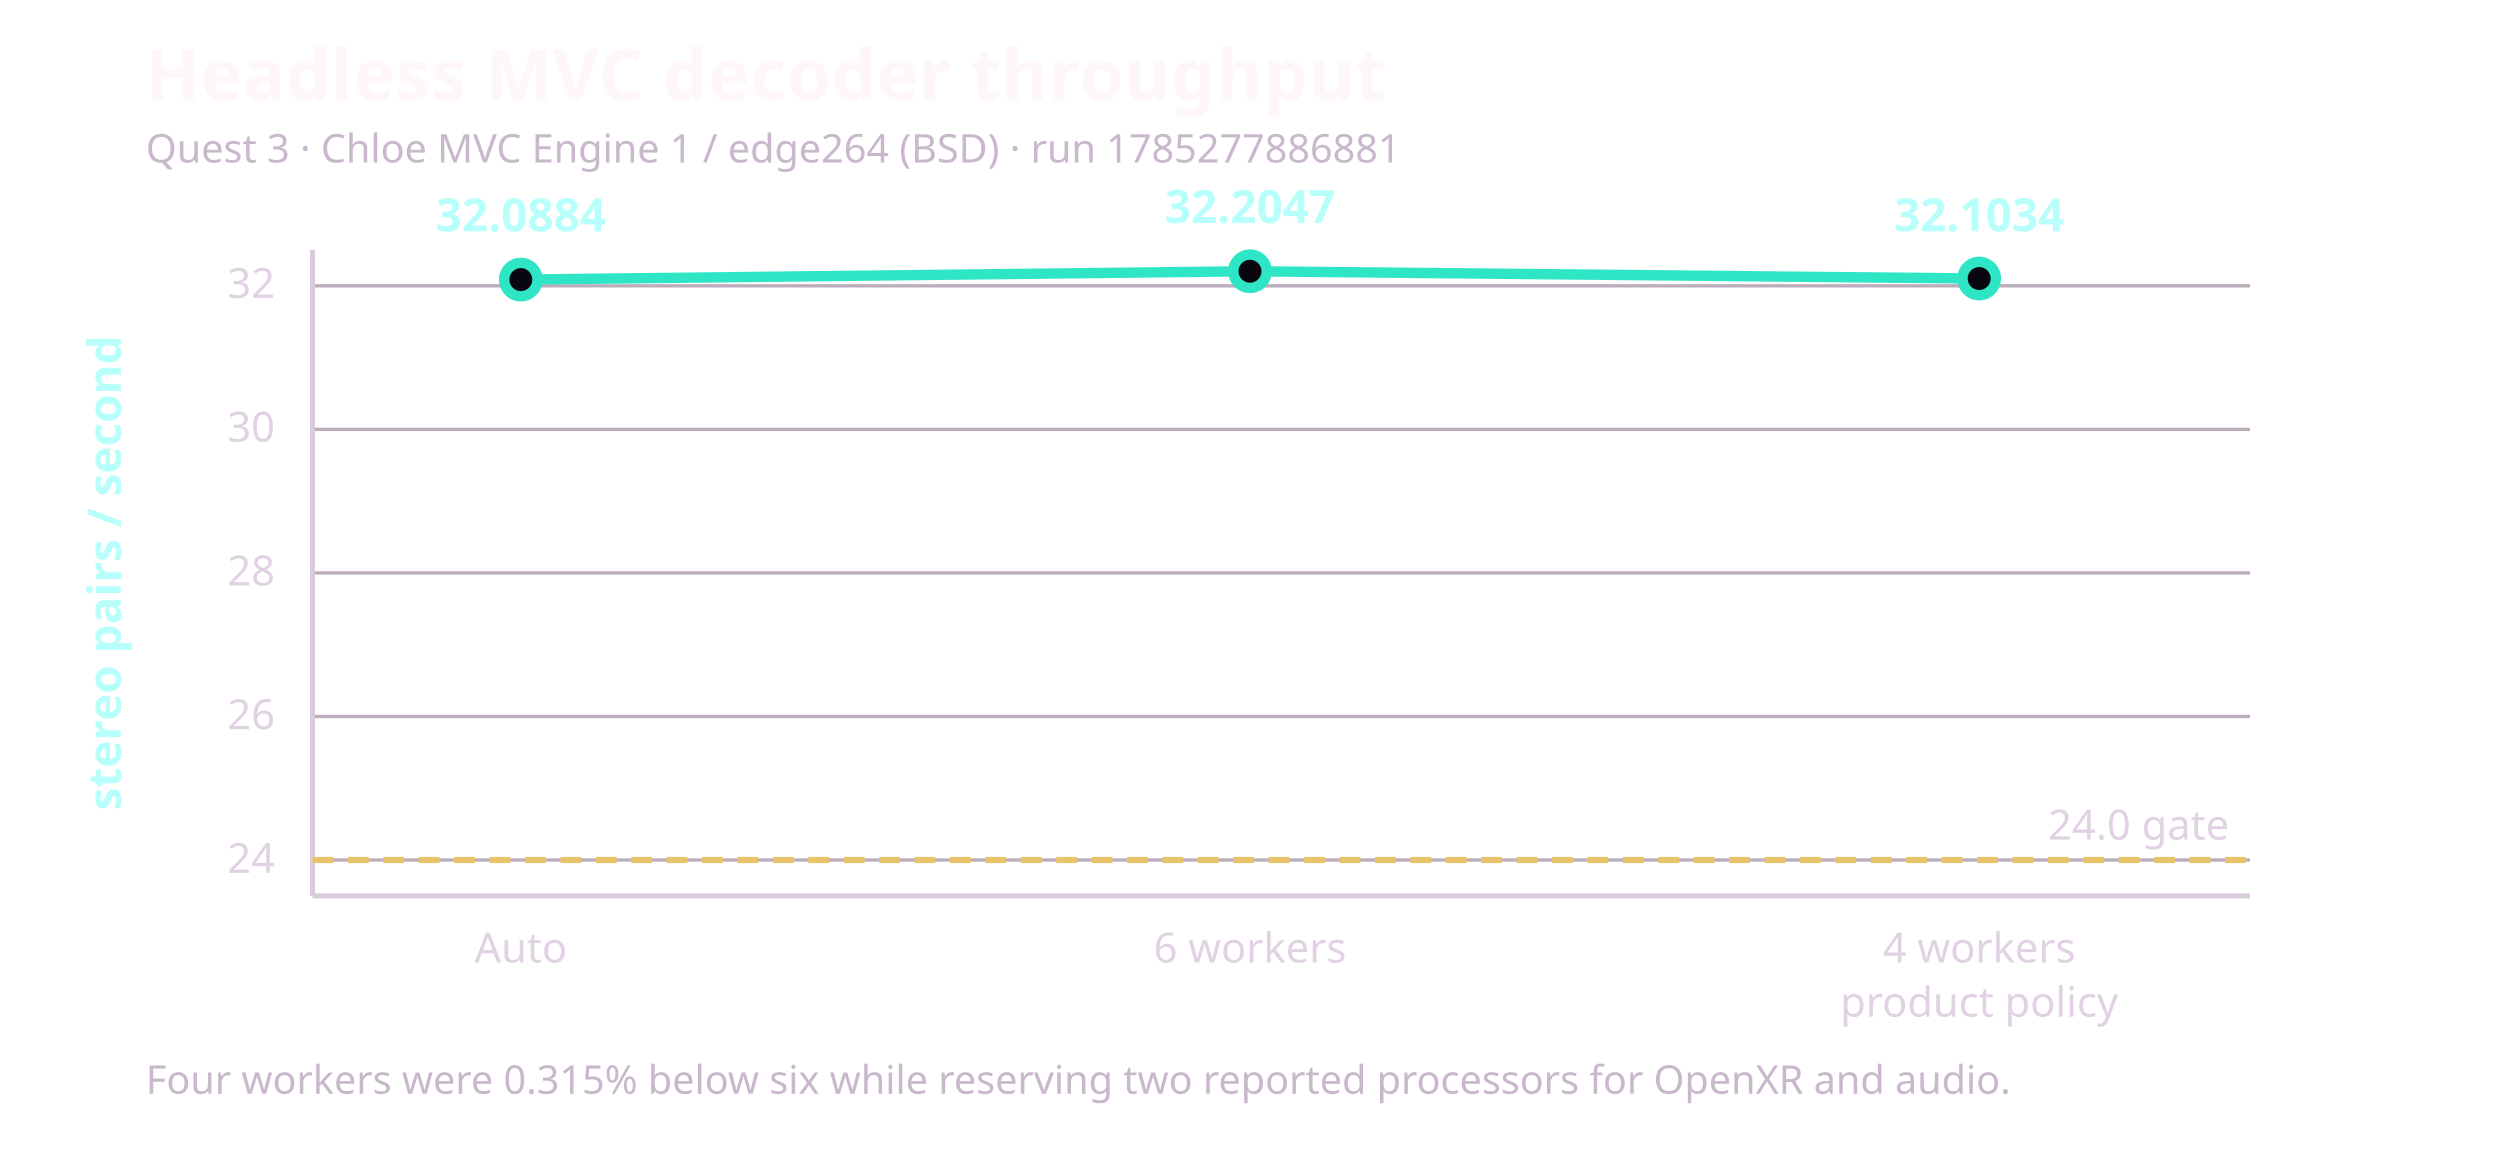
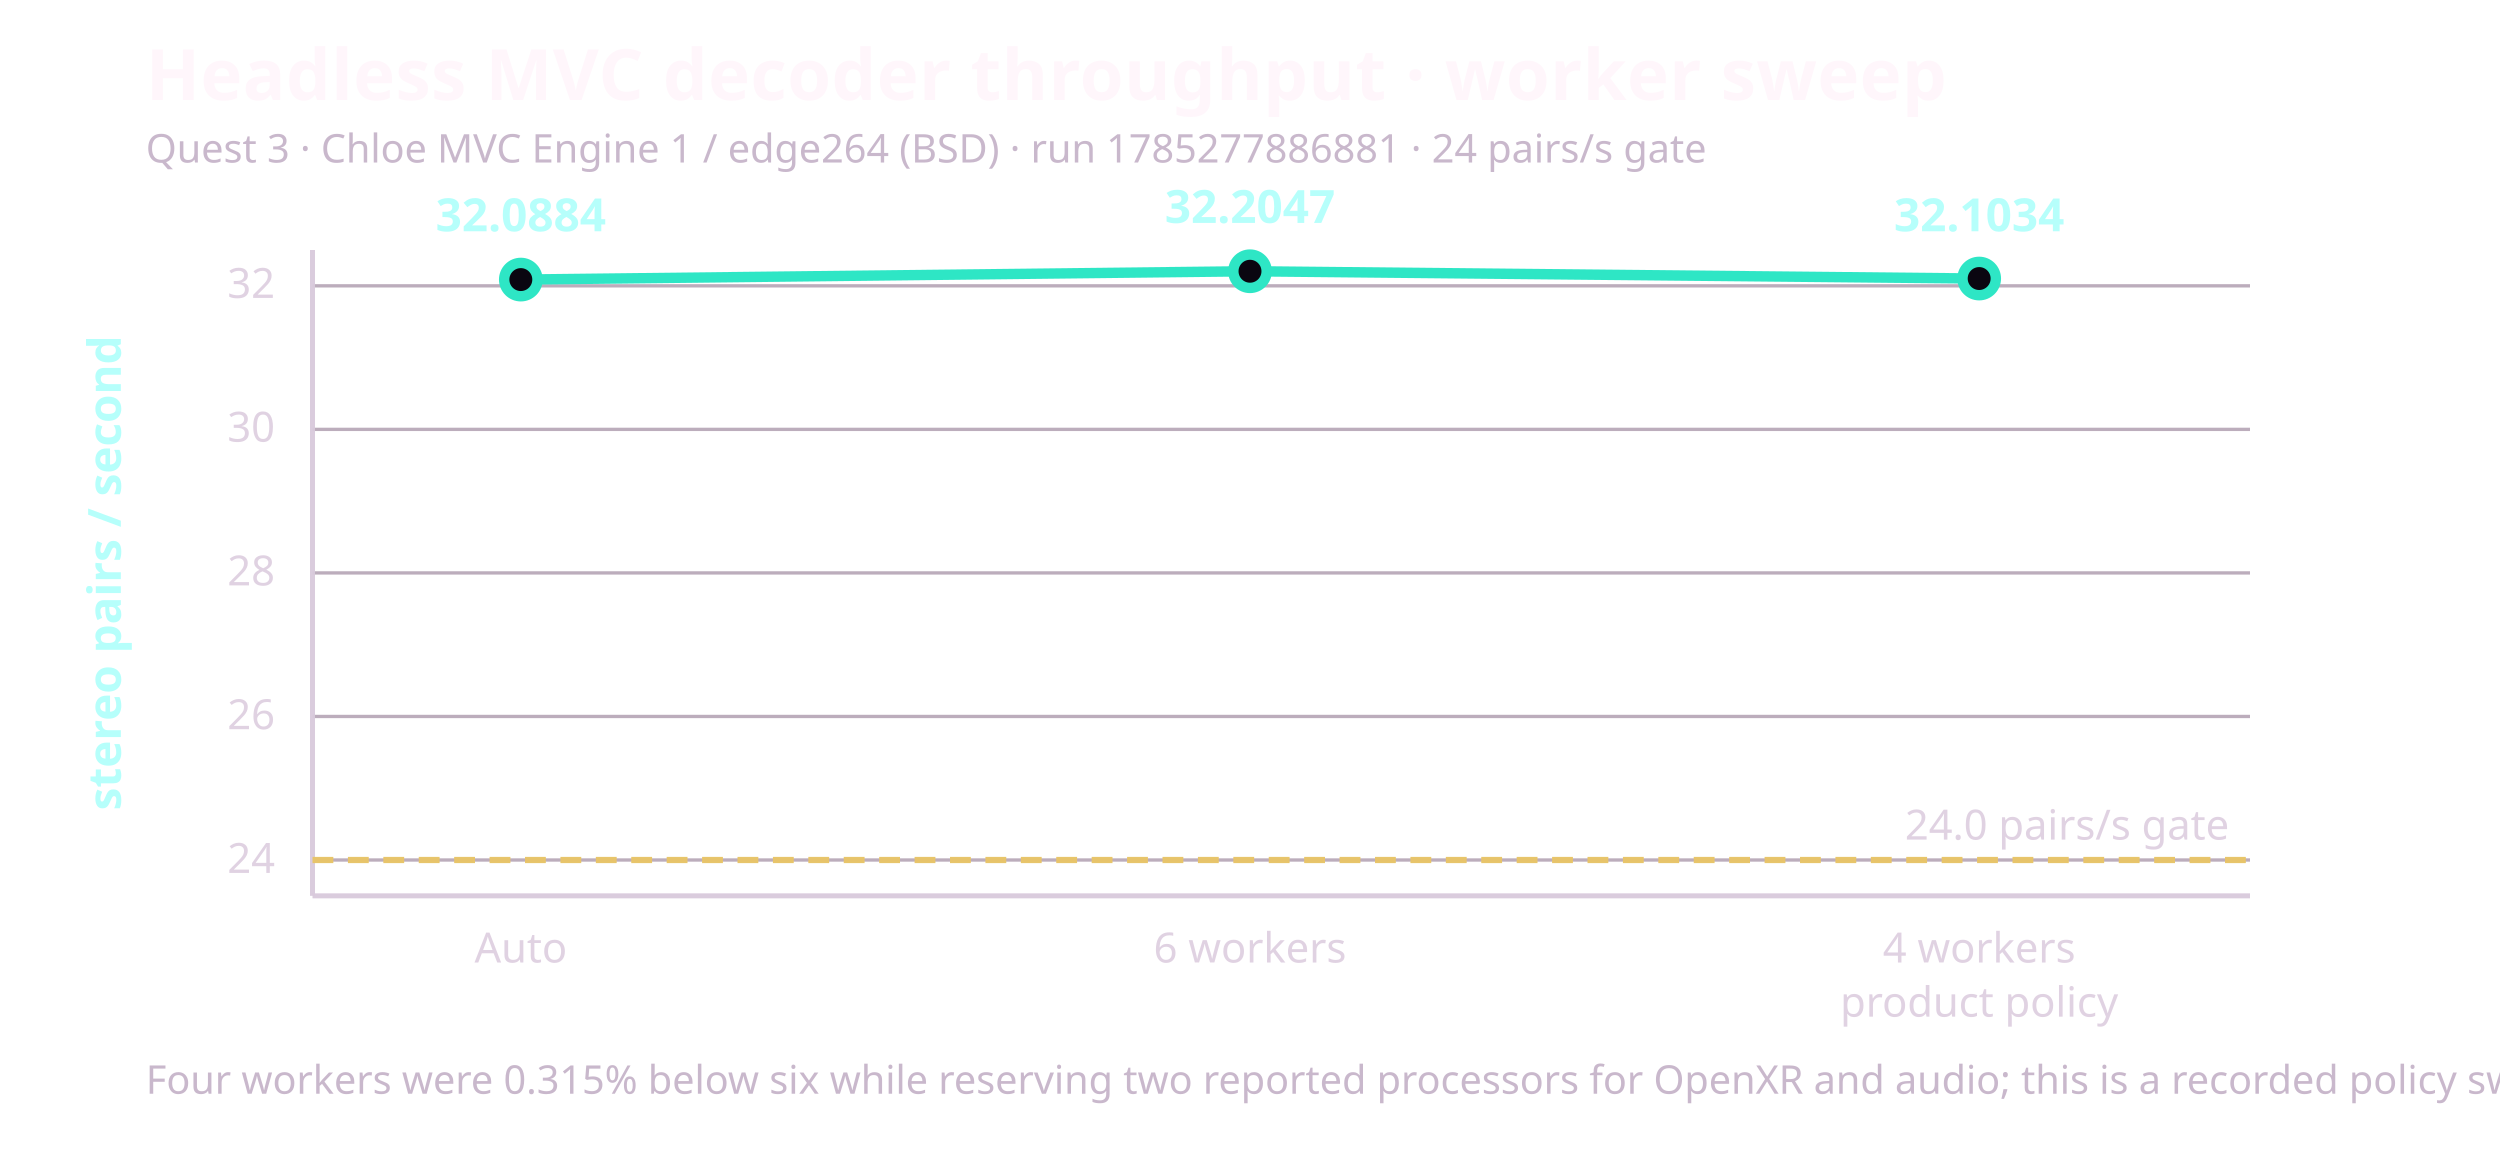
<svg xmlns="http://www.w3.org/2000/svg" viewBox="0 0 1200 560" role="img" aria-labelledby="title desc">
  <style>
    svg { shape-rendering: geometricPrecision; text-rendering: geometricPrecision; }
    text { fill: #EFE6F0; font-family: system-ui, sans-serif; font-weight: 500; }
    .title { fill: #FFF6FB; font-size: 34px; font-weight: 700; letter-spacing: 0.2px; }
    .subtitle, .caption { fill: #C9B8CC; font-size: 19px; }
    .tick { fill: #E0D2E2; font-size: 20px; }
    .axis-label { fill: #B6FFFB; font-size: 22px; font-weight: 700; }
    .grid { stroke: #7F627F; stroke-width: 1.6; opacity: 0.52; }
    .axis { stroke: #D9CADC; stroke-width: 2.4; opacity: 0.96; }
    .target { stroke: #E8C468; stroke-width: 3; stroke-dasharray: 10 7; opacity: 0.98; }
    .series { fill: none; stroke: #2EE6C5; stroke-width: 5; stroke-linejoin: round; stroke-linecap: round; }
    .point { fill: #0A0610; stroke: #2EE6C5; stroke-width: 5; }
  </style>
-   <text class="title" x="70" y="48">Headless MVC decoder throughput</text>
-   <text class="subtitle" x="70" y="78">Quest 3 · Chloe MVC Engine 1 / edge264 (BSD) · run 1785277886881</text>
+   <text class="title" x="70" y="48">Headless MVC decoder throughput · worker sweep</text>
+   <text class="subtitle" x="70" y="78">Quest 3 · Chloe MVC Engine 1 / edge264 (BSD) · run 1785277886881 · 24 pairs/s gate</text>
  <line class="grid" x1="150" y1="412.8" x2="1080" y2="412.8" />
  <line class="grid" x1="150" y1="343.9" x2="1080" y2="343.9" />
  <line class="grid" x1="150" y1="275.0" x2="1080" y2="275.0" />
  <line class="grid" x1="150" y1="206.1" x2="1080" y2="206.1" />
  <line class="grid" x1="150" y1="137.2" x2="1080" y2="137.2" />
  <line class="axis" x1="150" y1="120" x2="150" y2="430" />
  <line class="axis" x1="150" y1="430" x2="1080" y2="430" />
  <line class="target" x1="150" y1="412.8" x2="1080" y2="412.8" />
  <text class="tick" x="132" y="419" text-anchor="end">24</text>
  <text class="tick" x="132" y="350" text-anchor="end">26</text>
  <text class="tick" x="132" y="281" text-anchor="end">28</text>
  <text class="tick" x="132" y="212" text-anchor="end">30</text>
  <text class="tick" x="132" y="143" text-anchor="end">32</text>
  <text class="axis-label" x="58" y="275" text-anchor="middle" transform="rotate(-90 58 275)">stereo pairs / second</text>
-   <text class="tick" x="1070" y="403" text-anchor="end">24.0 gate</text>
+   <text class="tick" x="1070" y="403" text-anchor="end">24.0 pairs/s gate</text>
  <path class="series" d="M250 134.2 L600 130.2 L950 133.7" />
  <circle class="point" cx="250" cy="134.2" r="8" />
  <circle class="point" cx="600" cy="130.2" r="8" />
  <circle class="point" cx="950" cy="133.7" r="8" />
  <text class="axis-label" x="250" y="111" text-anchor="middle">32.0884</text>
  <text class="axis-label" x="600" y="107" text-anchor="middle">32.2047</text>
  <text class="axis-label" x="950" y="111" text-anchor="middle">32.1034</text>
  <text class="tick" x="250" y="462" text-anchor="middle">Auto</text>
  <text class="tick" x="600" y="462" text-anchor="middle">6 workers</text>
  <text class="tick" x="950" y="462" text-anchor="middle">4 workers</text>
  <text class="tick" x="950" y="488" text-anchor="middle">product policy</text>
-   <text class="caption" x="70" y="525">Four workers were 0.315% below six while reserving two reported processors for OpenXR and audio.</text>
+   <text class="caption" x="70" y="525">Four workers were 0.315% below six while reserving two reported processors for OpenXR and audio; this is a recorded policy sweep, not a synthetic scaling curve.</text>
</svg>
